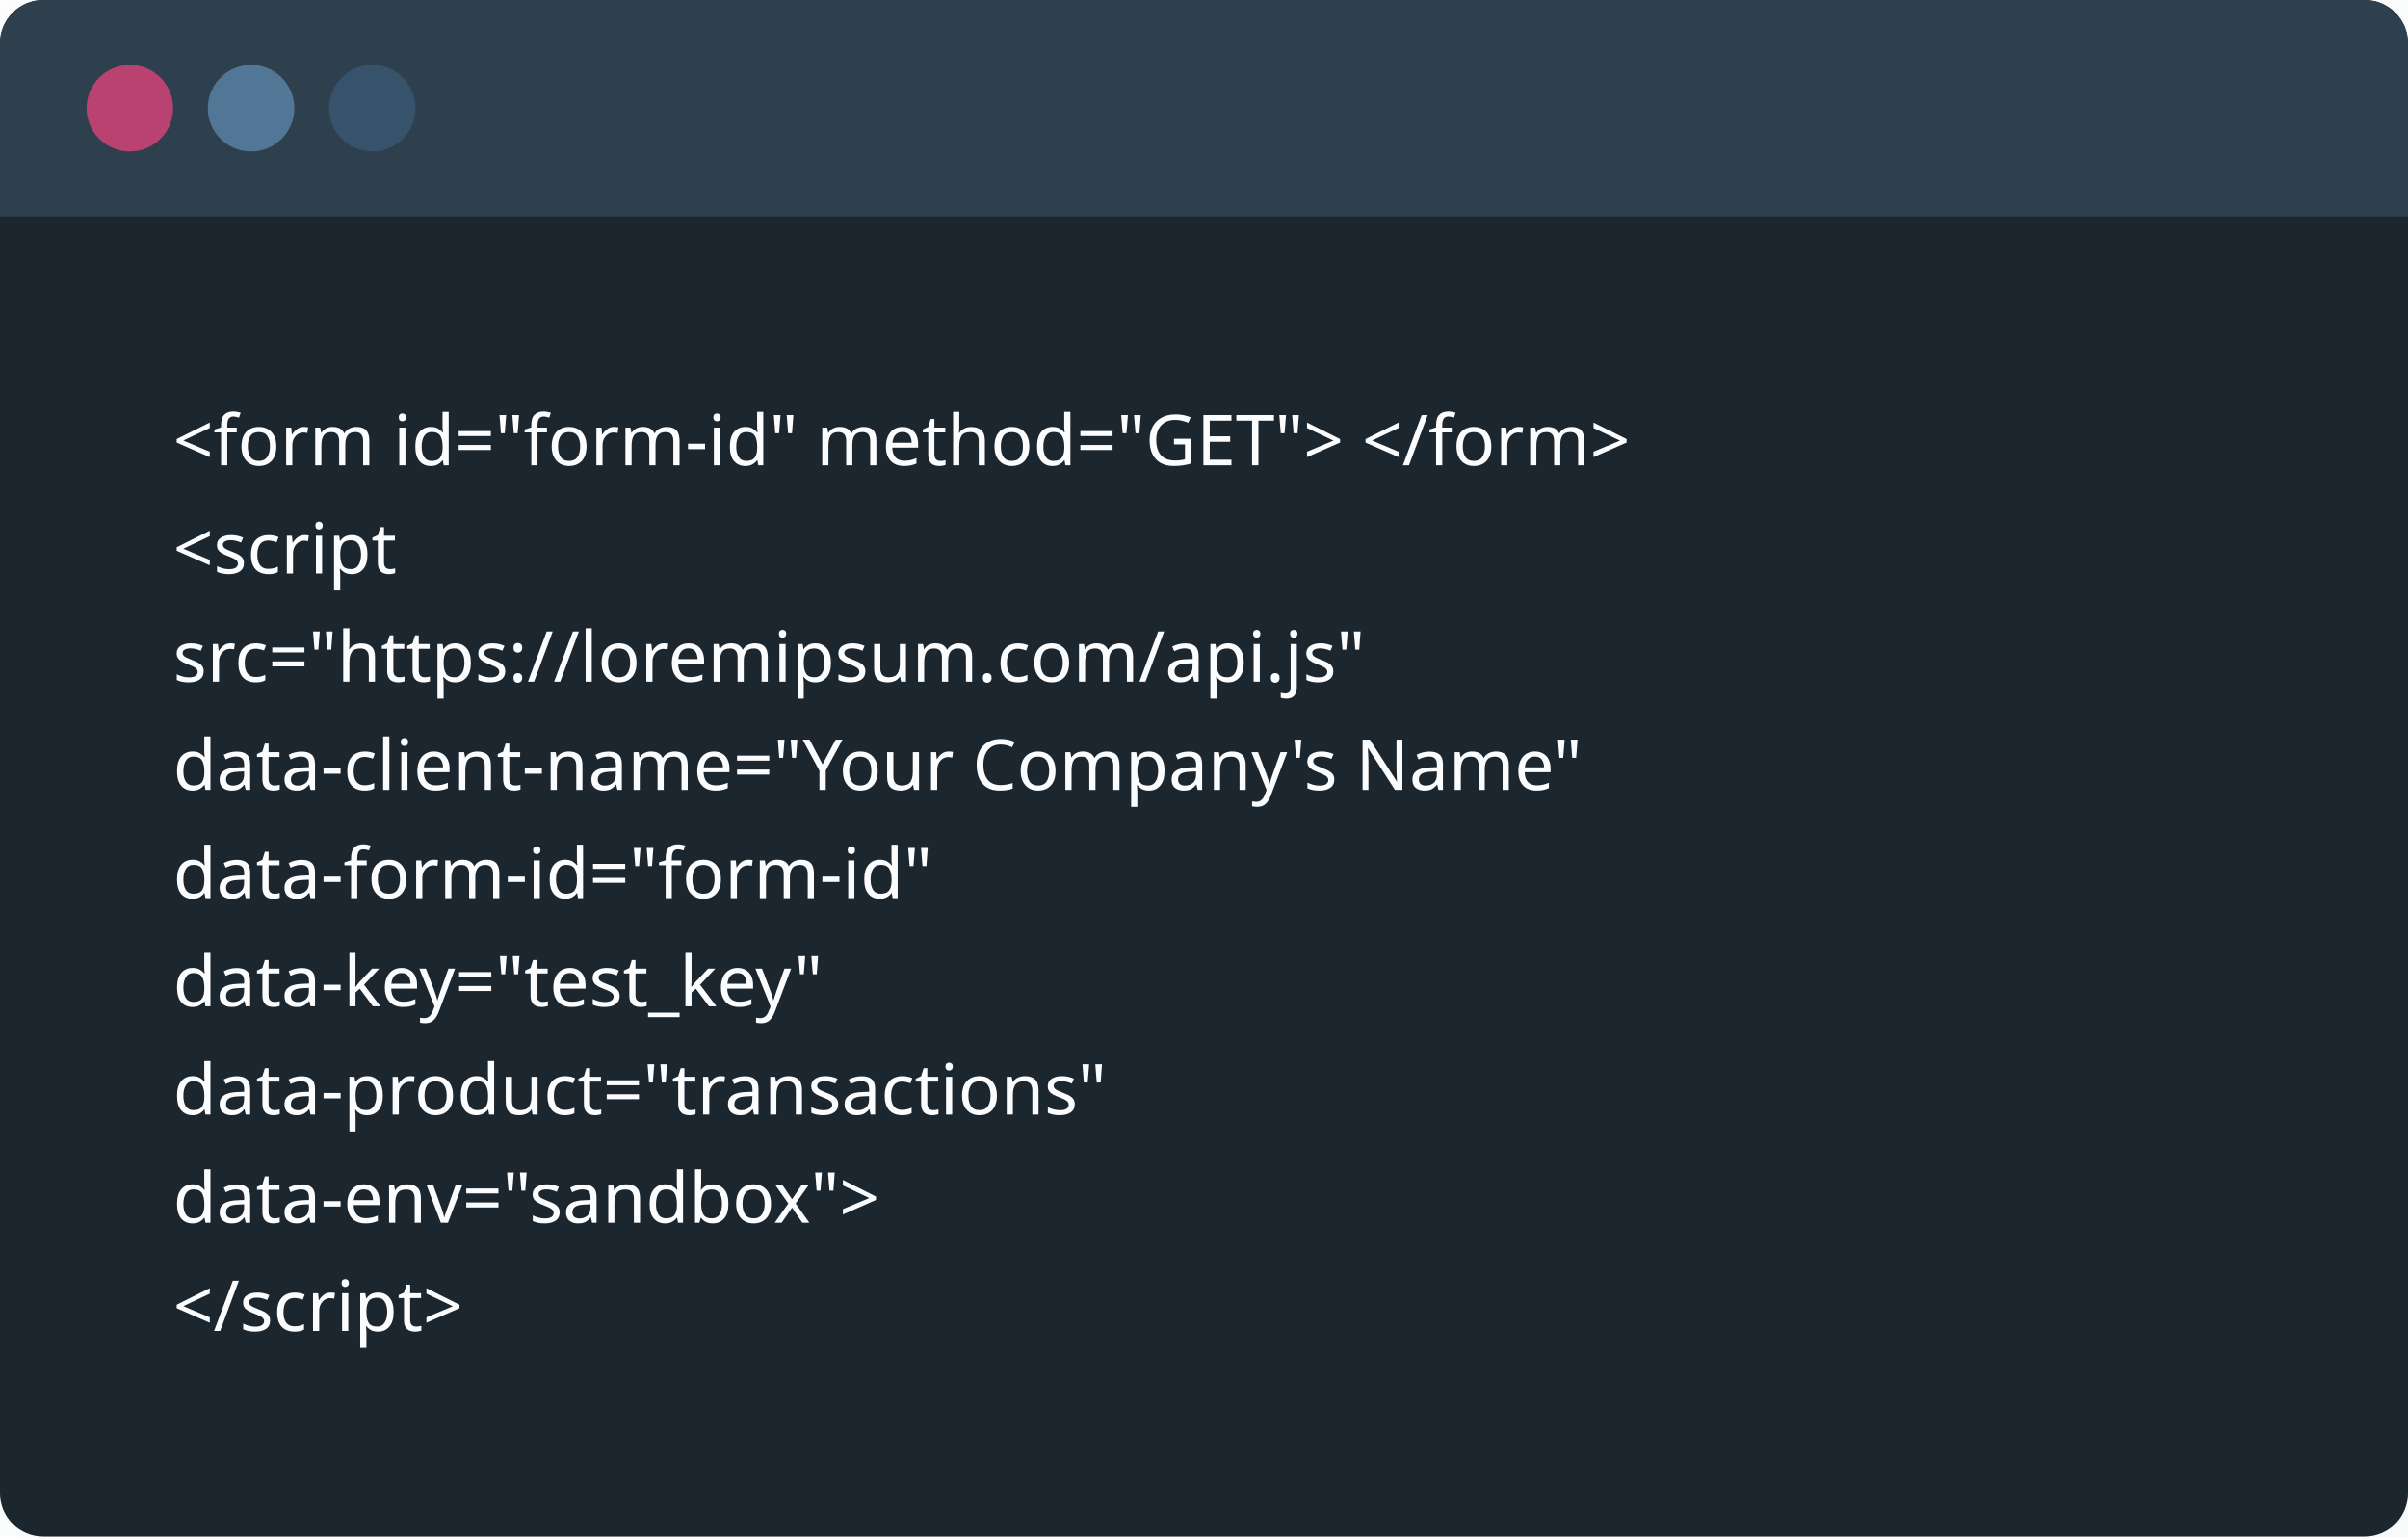
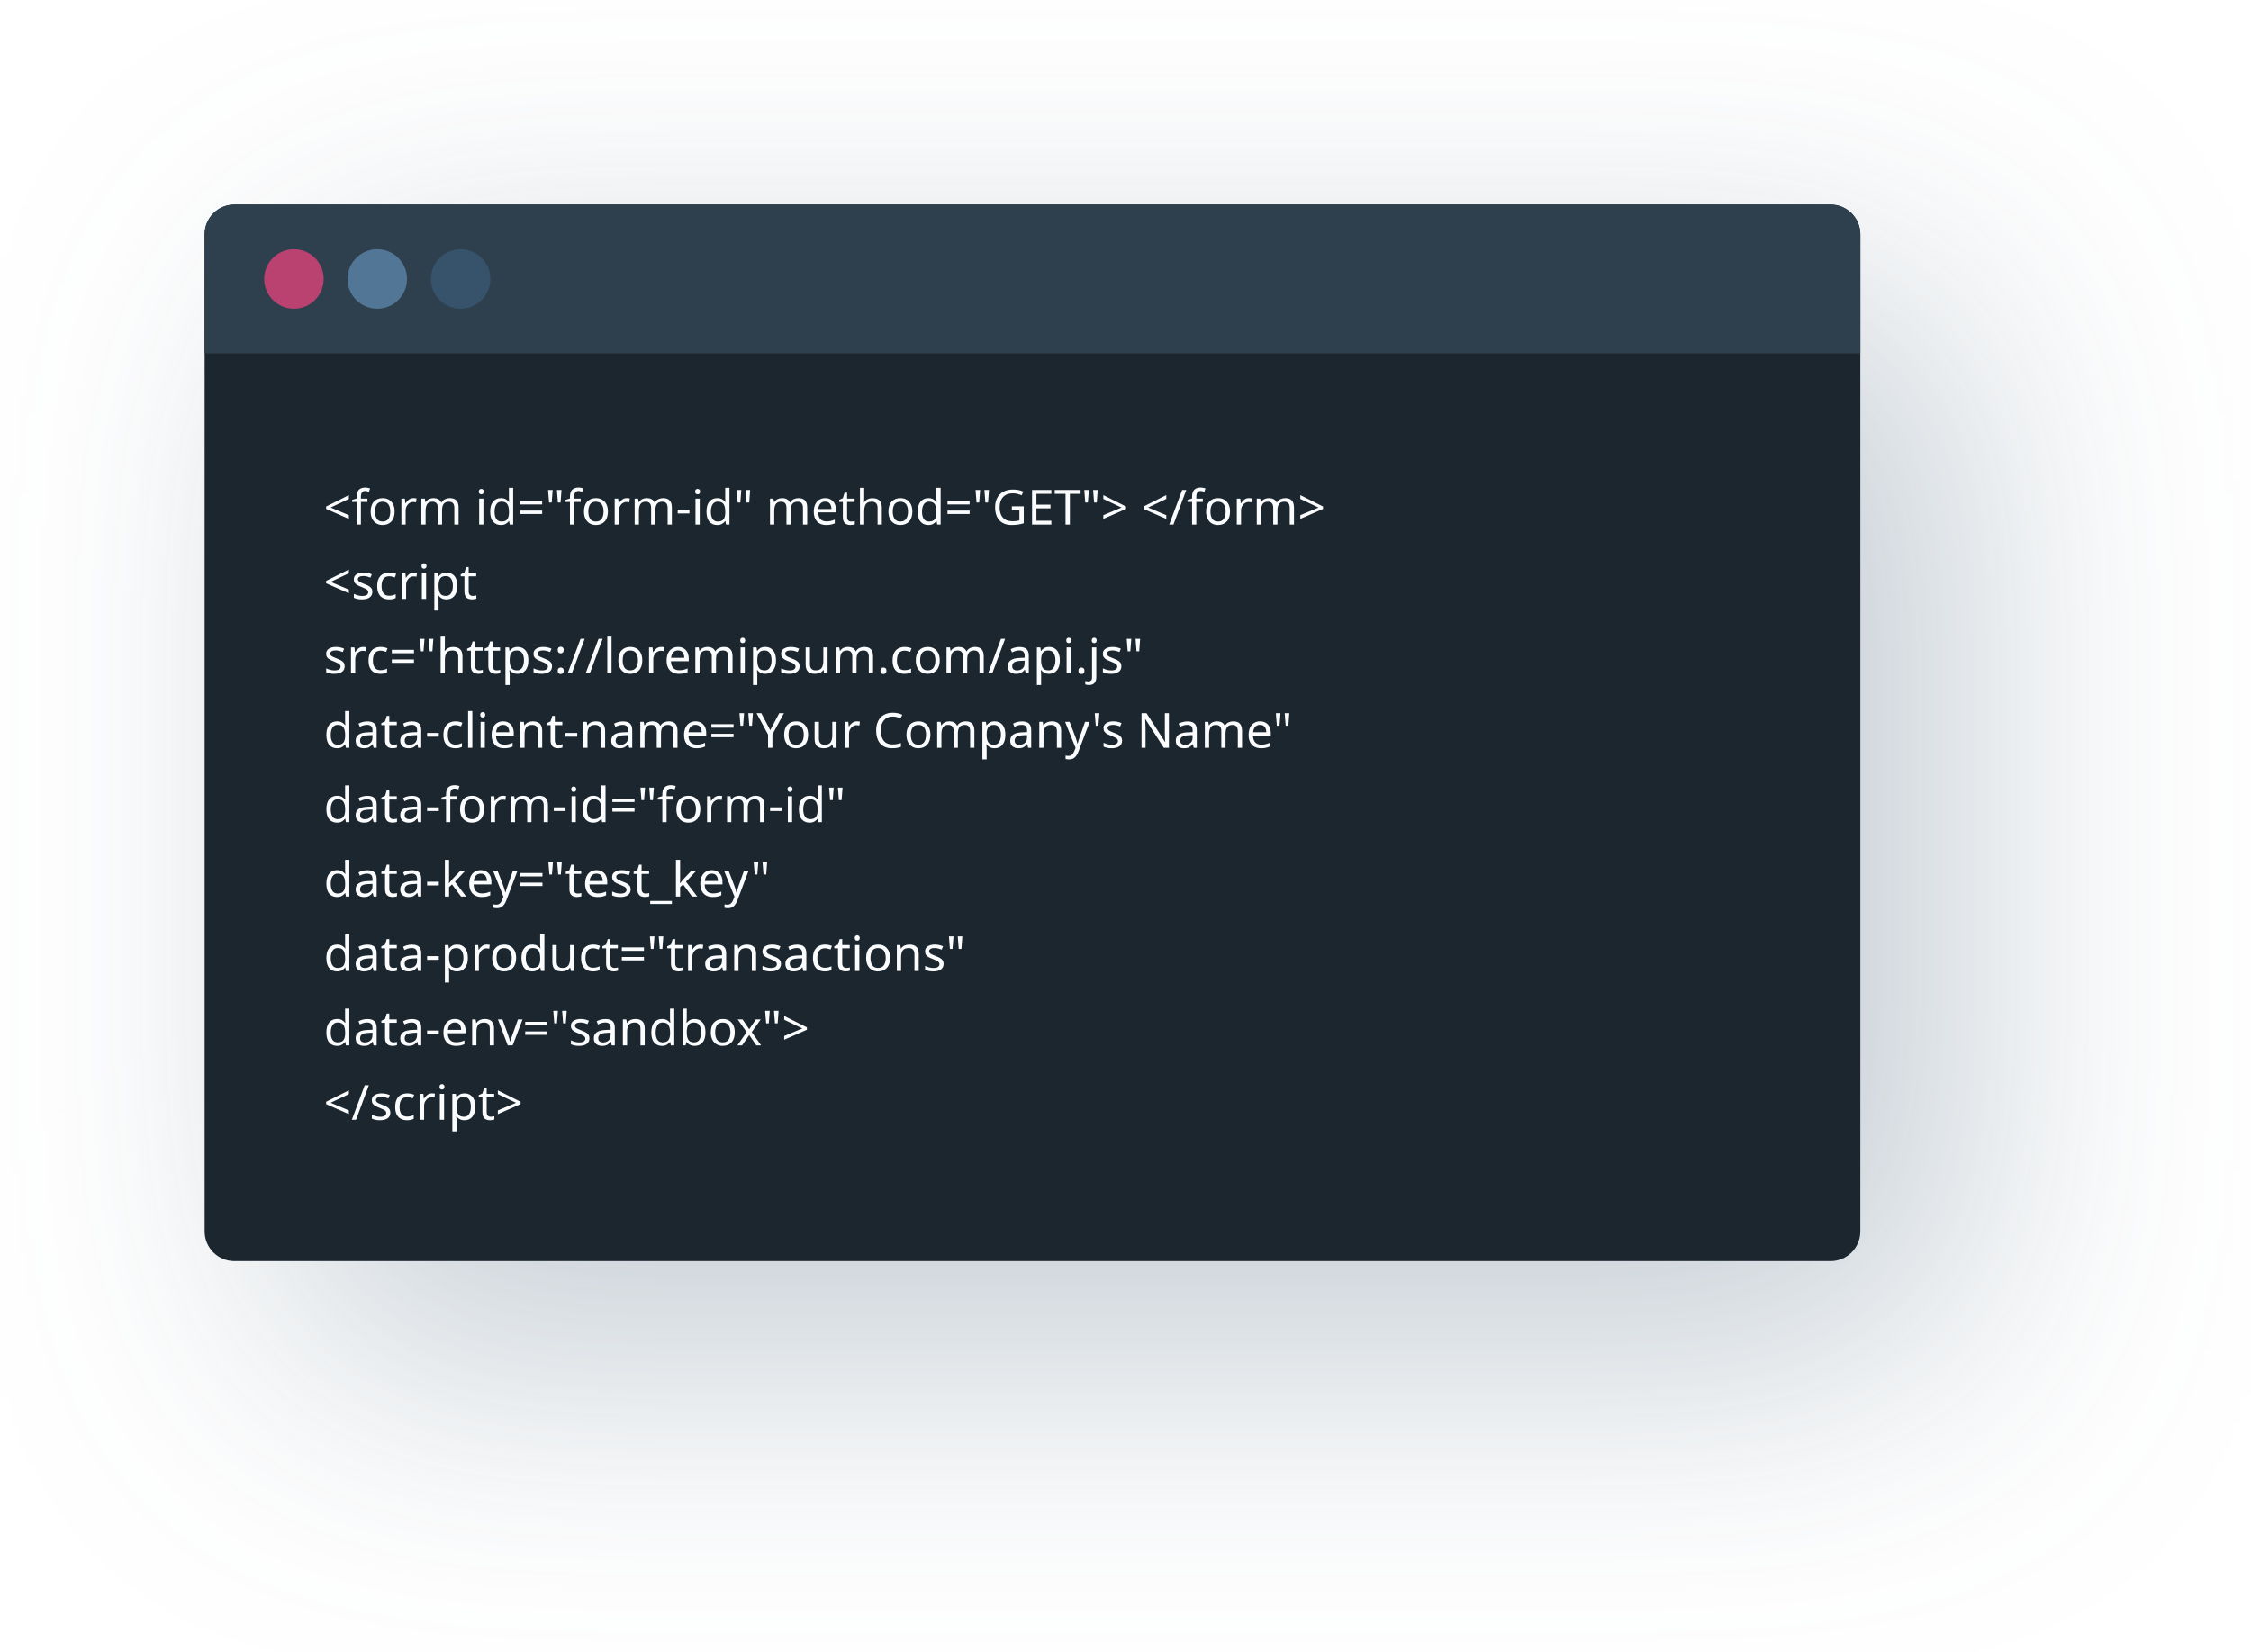
- <svg xmlns="http://www.w3.org/2000/svg" xmlns:xlink="http://www.w3.org/1999/xlink" style="background: transparent;" fill="none;" viewbox="55 55 445 284" viewBox="55 55 445 284">
+ <svg xmlns="http://www.w3.org/2000/svg" xmlns:xlink="http://www.w3.org/1999/xlink" width="605" height="444">
  <defs>
    <filter x="-24.2%" y="-37.9%" width="159.6%" height="193.3%" filterUnits="objectBoundingBox" id="a">
      <feOffset dx="25" dy="25" in="SourceAlpha" result="shadowOffsetOuter1" />
      <feGaussianBlur stdDeviation="40" in="shadowOffsetOuter1" result="shadowBlurOuter1" />
      <feColorMatrix values="0 0 0 0 0.212 0 0 0 0 0.325 0 0 0 0 0.419 0 0 0 0.301 0" in="shadowBlurOuter1" />
    </filter>
    <rect id="b" x="0" y="0" width="445" height="284" rx="8" />
  </defs>
  <g fill="none" fill-rule="evenodd">
    <g transform="translate(55 55)">
      <use fill="#000" filter="url(#a)" xlink:href="#b" />
      <use fill="#1B262F" xlink:href="#b" />
    </g>
    <path d="M63 55h429a8 8 0 018 8v32H55V63a8 8 0 018-8z" fill="#2E3F4D" />
    <g transform="translate(71 67)">
      <circle fill="#BA4270" cx="8" cy="8" r="8" />
      <circle fill="#527695" cx="30.4" cy="8" r="8" />
      <circle fill="#36536B" cx="52.8" cy="8" r="8" />
    </g>
    <text font-family="RobotoMono-Regular, Roboto Mono" font-size="13" fill="#FBFCFE" transform="translate(55 55)">
      <tspan x="32" y="86">&lt;form id="form-id" method="GET"&gt; &lt;/form&gt;</tspan>
      <tspan x="32" y="106">&lt;script</tspan>
      <tspan x="32" y="126"> src="https://loremipsum.com/api.js"</tspan>
      <tspan x="32" y="146"> data-client-name="Your Company's Name"</tspan>
      <tspan x="32" y="166"> data-form-id="form-id"</tspan>
      <tspan x="32" y="186"> data-key="test_key"</tspan>
      <tspan x="32" y="206"> data-product="transactions"</tspan>
      <tspan x="32" y="226"> data-env="sandbox"&gt;</tspan>
      <tspan x="32" y="246">&lt;/script&gt;</tspan>
    </text>
  </g>
</svg>
